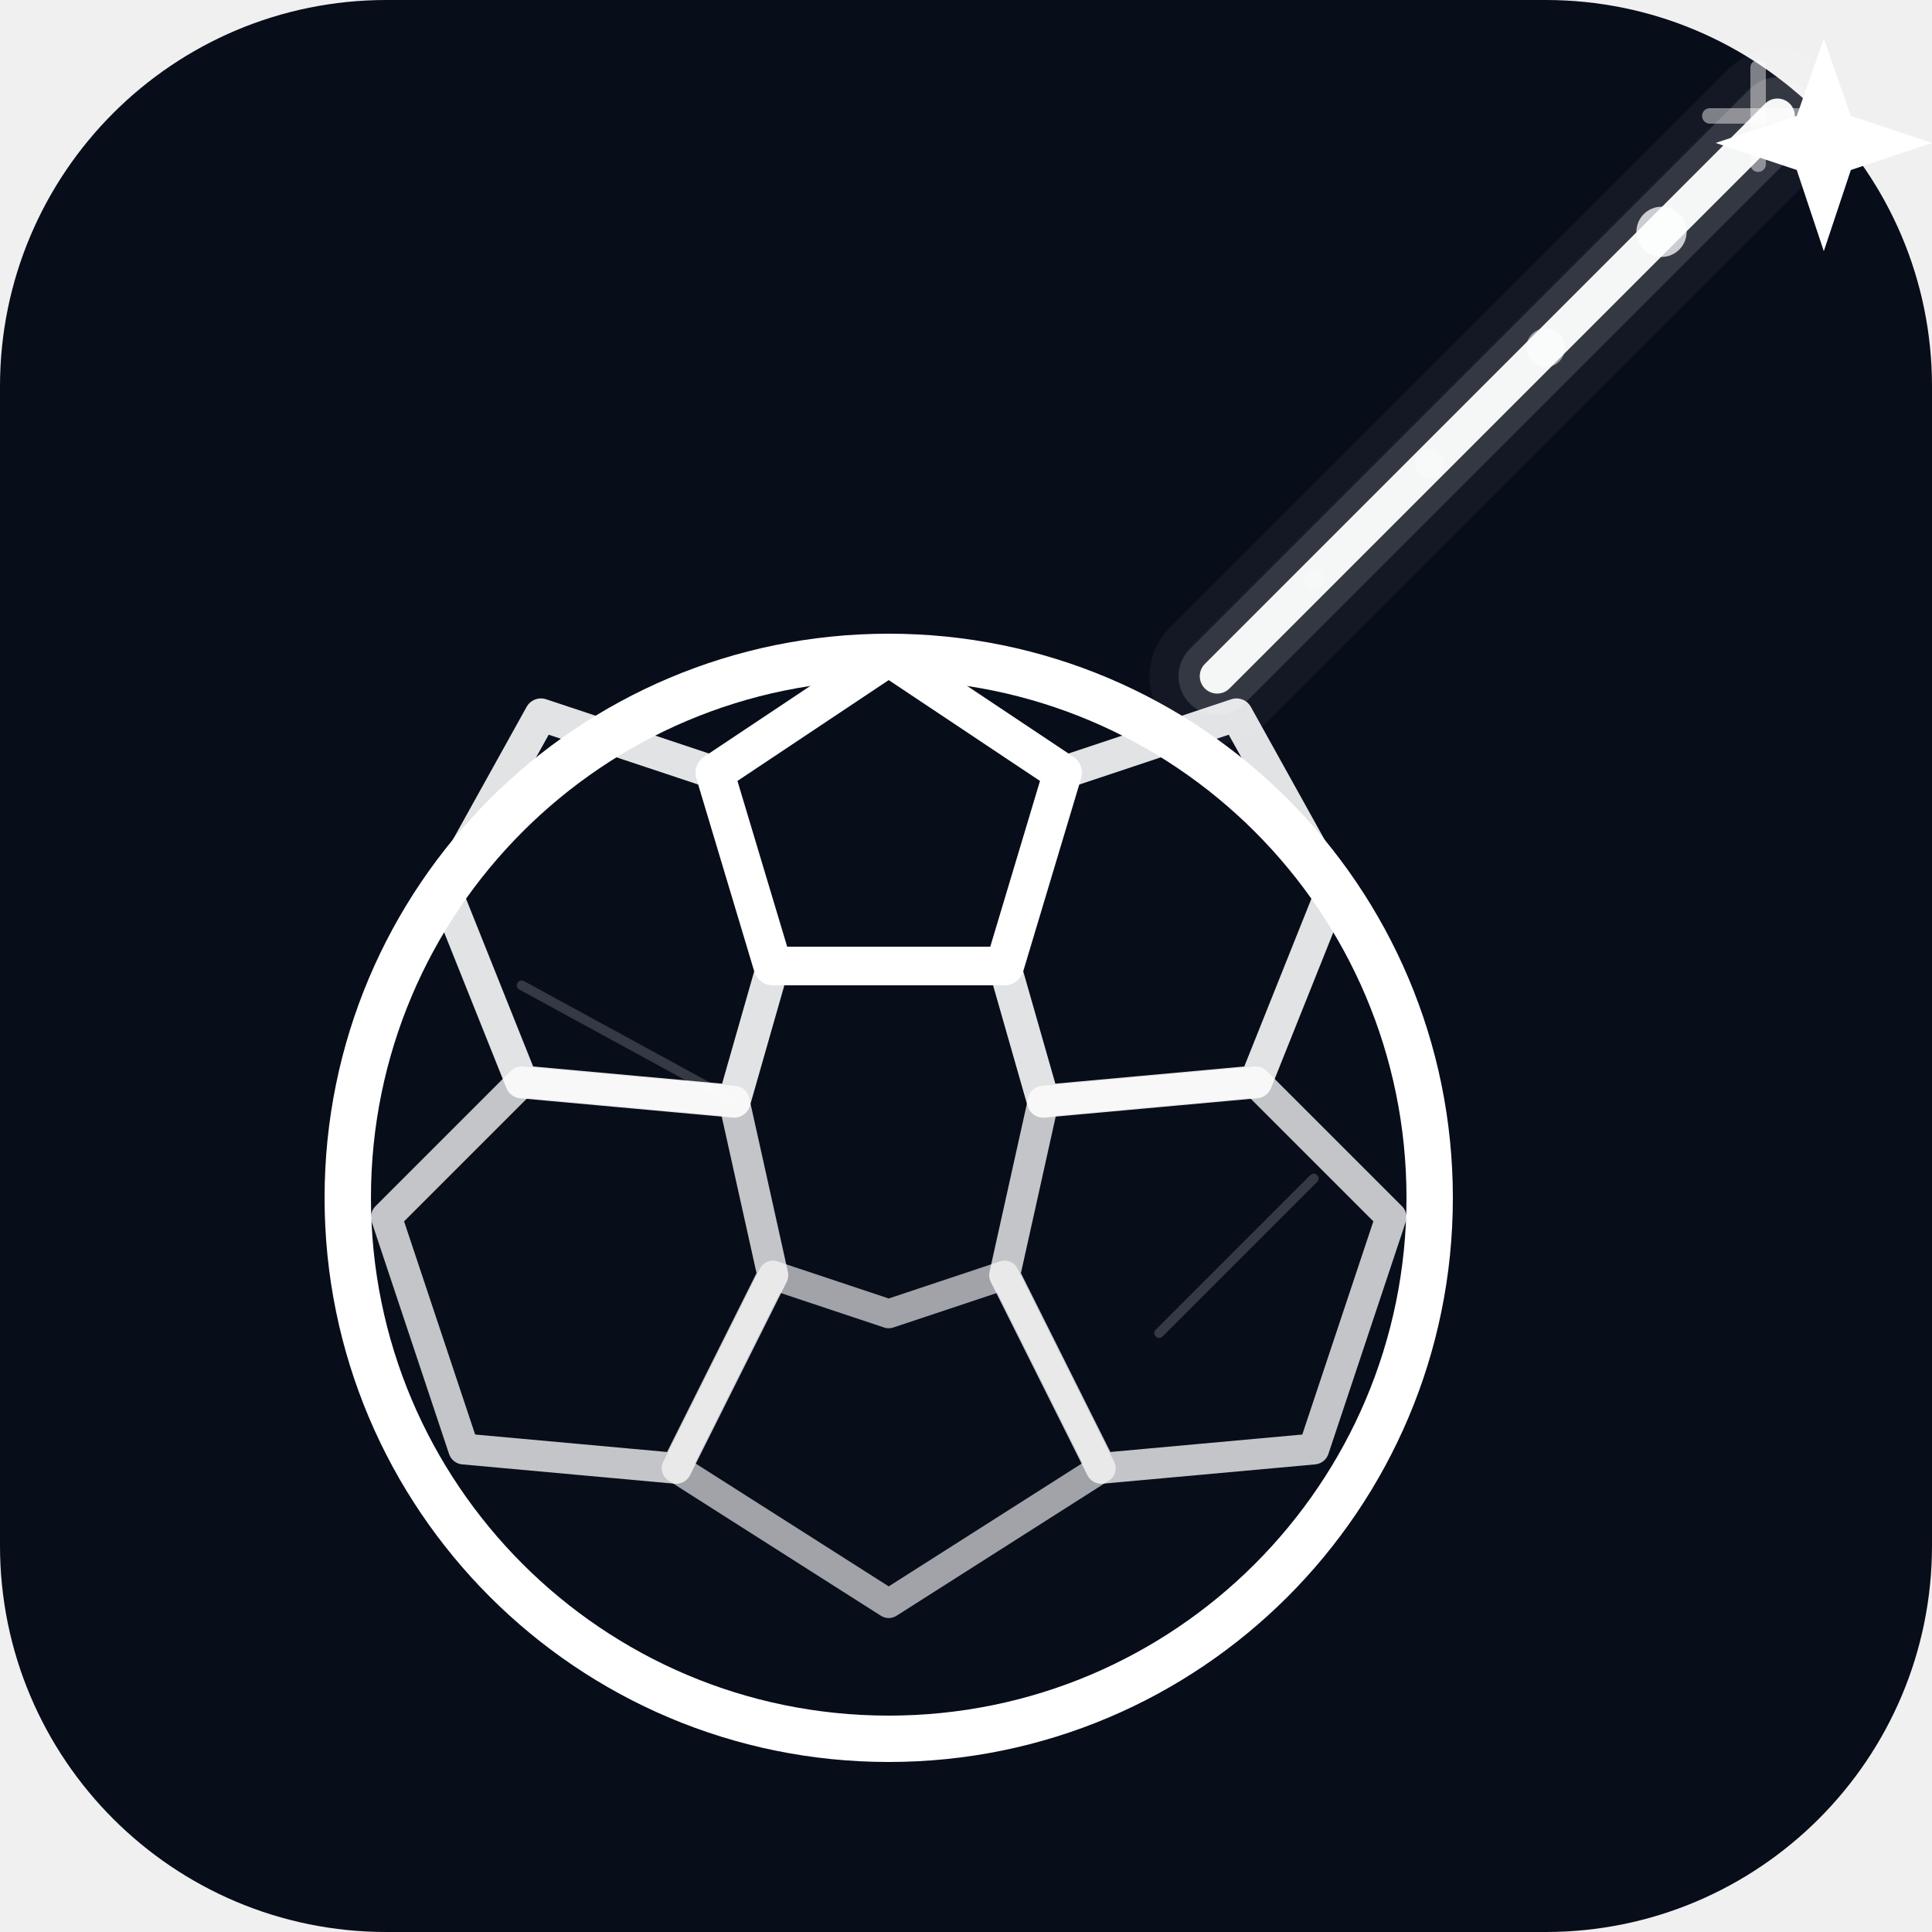
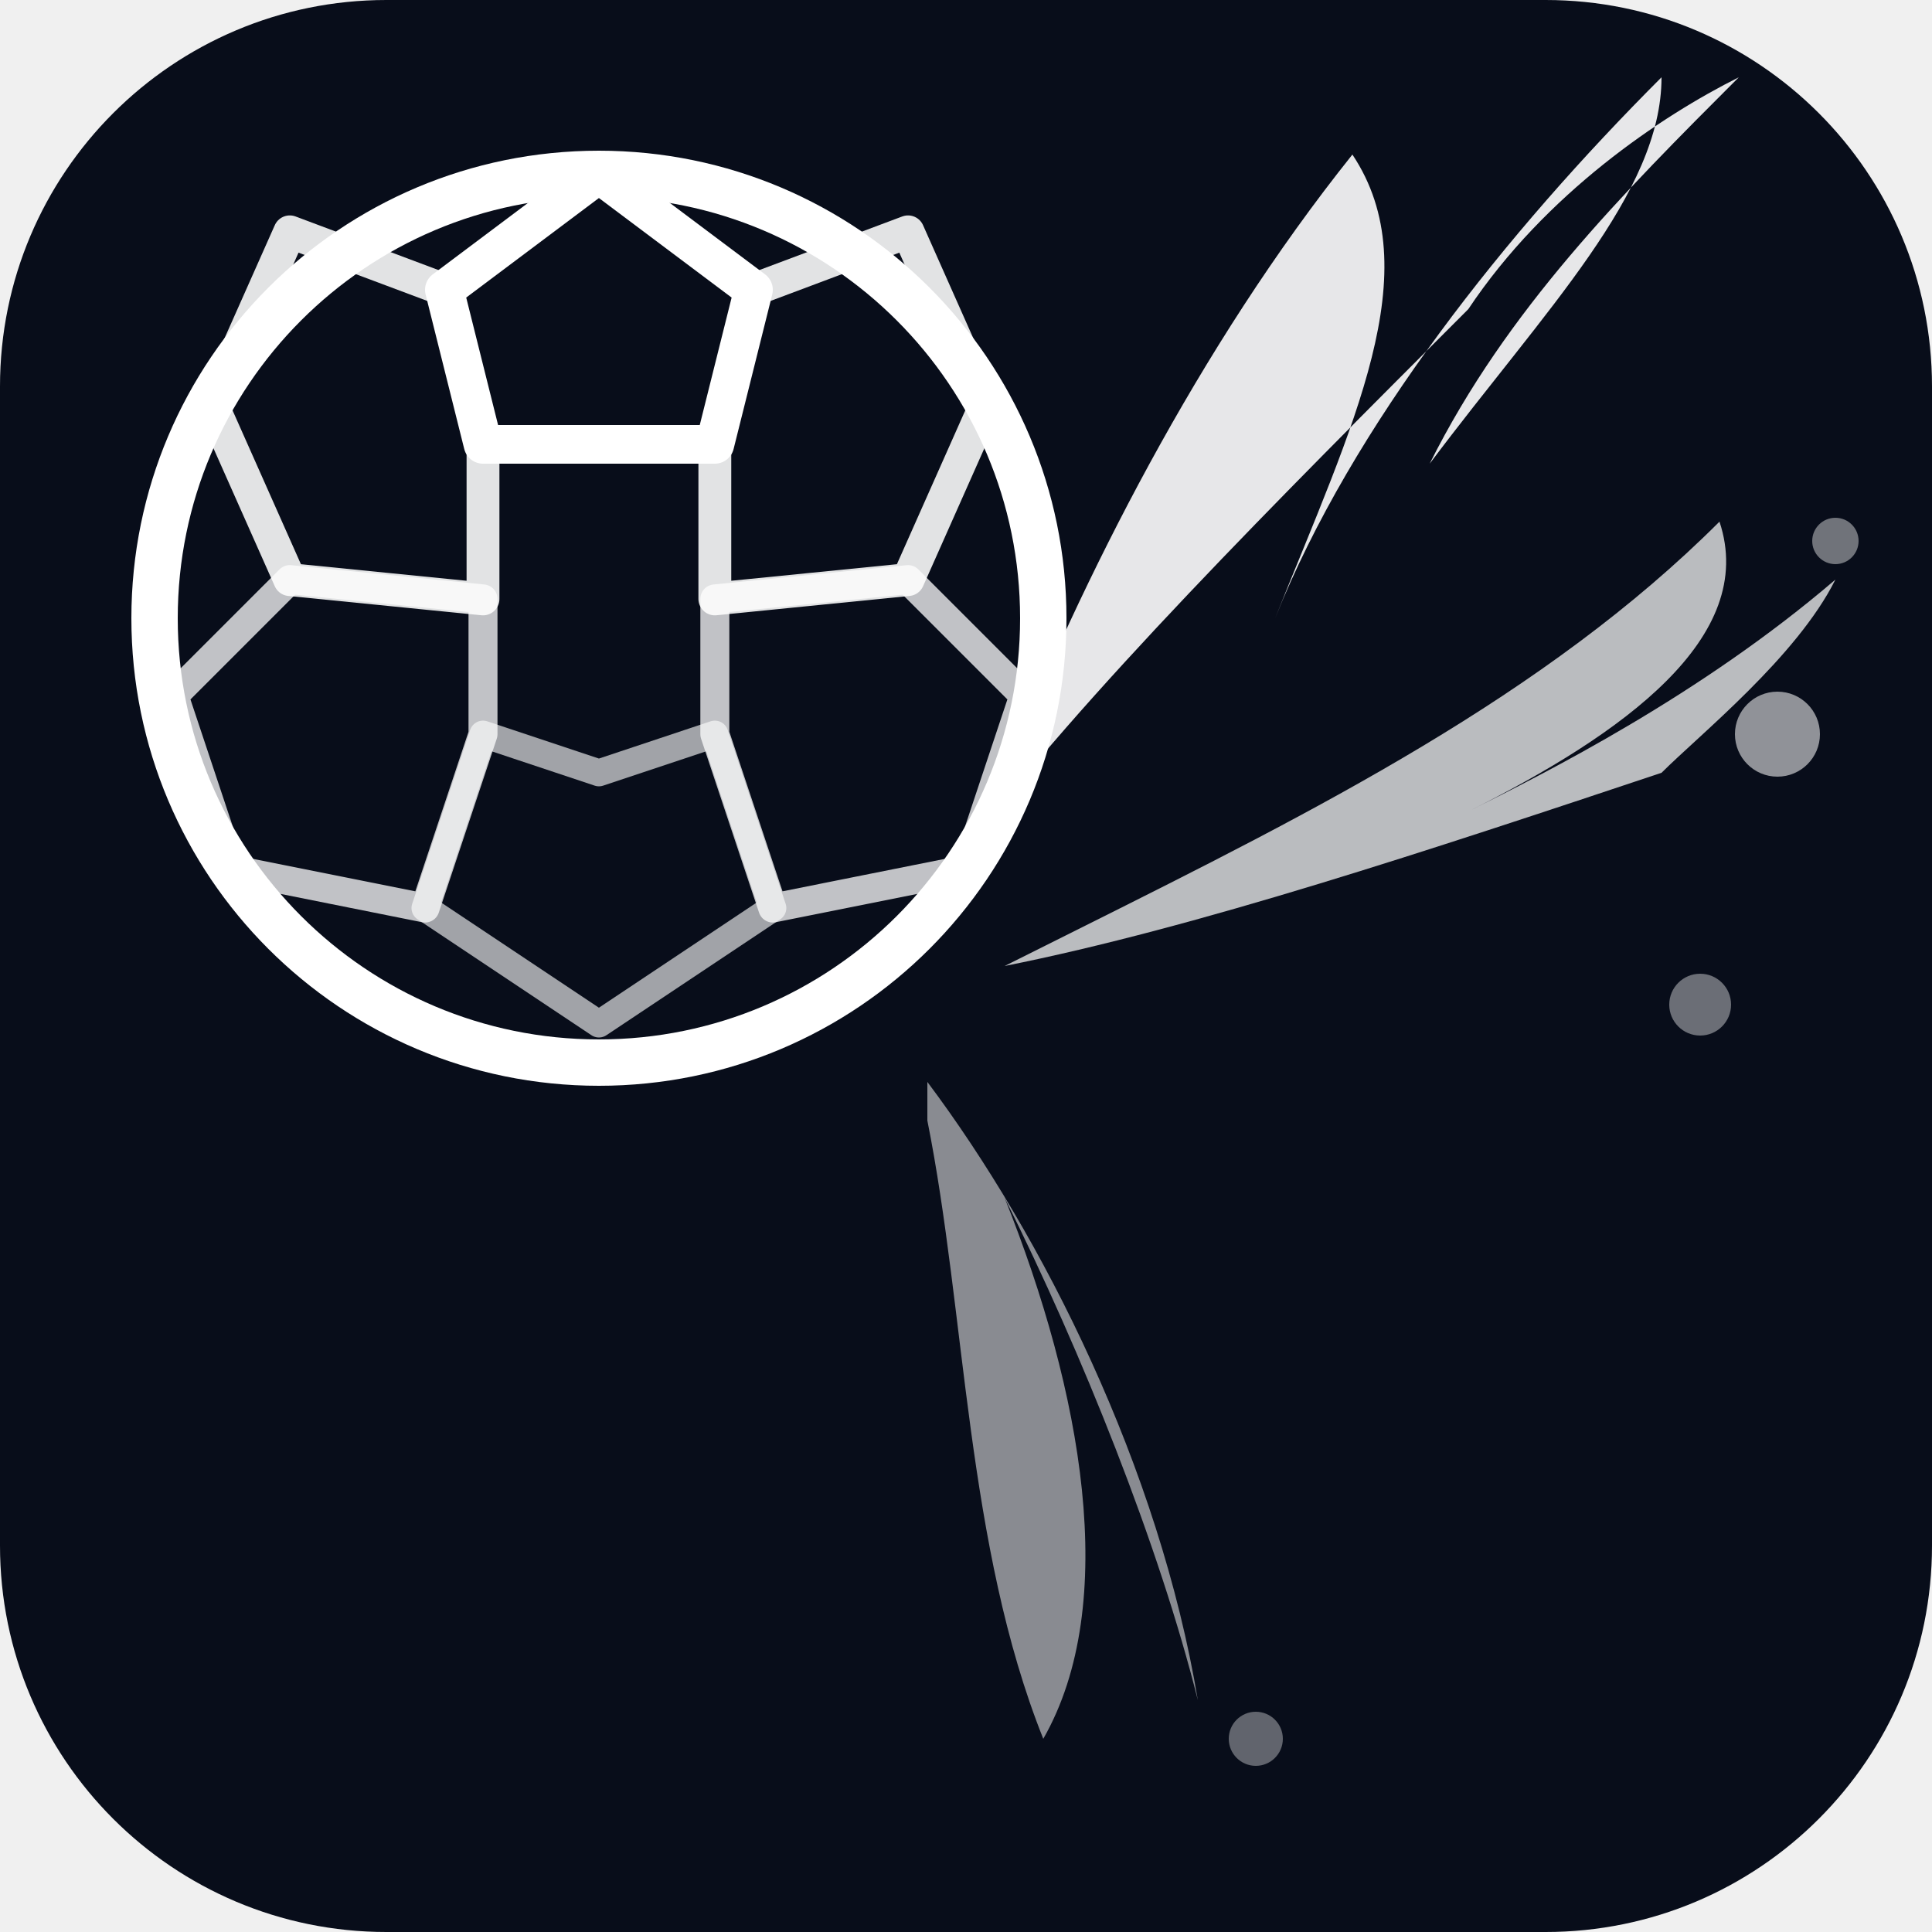
<svg xmlns="http://www.w3.org/2000/svg" viewBox="0 0 100 100">
  <rect width="100" height="100" rx="20" fill="#080d1a" />
-   <line x1="92" y1="6" x2="63" y2="35" stroke="white" stroke-width="7" stroke-linecap="round" opacity="0.05" />
-   <line x1="92" y1="6" x2="63" y2="35" stroke="white" stroke-width="4" stroke-linecap="round" opacity="0.14" />
-   <line x1="92" y1="6" x2="63" y2="35" stroke="white" stroke-width="1.8" stroke-linecap="round" opacity="0.95" />
-   <circle cx="86" cy="12" r="1.3" fill="white" opacity="0.75" />
-   <circle cx="80" cy="18" r="1.0" fill="white" opacity="0.52" />
-   <circle cx="74" cy="24" r="0.75" fill="white" opacity="0.32" />
-   <circle cx="68" cy="30" r="0.55" fill="white" opacity="0.18" />
-   <path d="M93 6 L94.4 2 L95.8 6 L100 7.4 L95.8 8.8 L94.4 13 L93 8.8 L88.8 7.4 Z" fill="white" />
-   <line x1="91" y1="3.5" x2="91" y2="8.5" stroke="white" stroke-width="0.8" stroke-linecap="round" opacity="0.45" />
-   <line x1="88.5" y1="6" x2="93.5" y2="6" stroke="white" stroke-width="0.8" stroke-linecap="round" opacity="0.45" />
-   <circle cx="46" cy="62" r="28" fill="#080d1a" stroke="white" stroke-width="2.4" />
-   <circle cx="46" cy="62" r="28.8" fill="none" stroke="white" stroke-width="0.55" stroke-dasharray="1.8 7" stroke-dashoffset="2" opacity="0.22" />
-   <path d="M46 34 L55 40 L52 50 L40 50 L37 40 Z" fill="none" stroke="white" stroke-width="2.0" stroke-linecap="round" stroke-linejoin="round" />
-   <path d="M55 40 L64 37 L69 46 L65 56 L54 57 L52 50 Z" fill="none" stroke="white" stroke-width="1.7" stroke-linecap="round" stroke-linejoin="round" opacity="0.88" />
-   <path d="M37 40 L28 37 L23 46 L27 56 L38 57 L40 50 Z" fill="none" stroke="white" stroke-width="1.7" stroke-linecap="round" stroke-linejoin="round" opacity="0.88" />
-   <path d="M65 56 L72 63 L68 75 L57 76 L52 66 L54 57 Z" fill="none" stroke="white" stroke-width="1.6" stroke-linecap="round" stroke-linejoin="round" opacity="0.76" />
-   <path d="M27 56 L20 63 L24 75 L35 76 L40 66 L38 57 Z" fill="none" stroke="white" stroke-width="1.6" stroke-linecap="round" stroke-linejoin="round" opacity="0.76" />
-   <path d="M40 66 L35 76 L46 83 L57 76 L52 66 L46 68 Z" fill="none" stroke="white" stroke-width="1.5" stroke-linecap="round" stroke-linejoin="round" opacity="0.62" />
-   <line x1="27" y1="51" x2="38" y2="57" stroke="white" stroke-width="0.5" stroke-linecap="round" opacity="0.18" />
-   <line x1="60" y1="69" x2="68" y2="61" stroke="white" stroke-width="0.5" stroke-linecap="round" opacity="0.18" />
+   <path d="M50 44 C56 36 66 26 76 16 C80 10 86 6 90 4            C84 10 78 16 74 24 C80 16 86 10 86 4            C78 12 70 22 66 32 C70 22 74 14 70 8            C62 18 56 30 52 40 Z" fill="white" opacity="0.90" />
+   <path d="M52 50 C62 48 74 44 86 40            C88 38 93 34 95 30            C88 36 80 40 76 42            C84 38 91 33 89 27            C80 36 68 42 56 48 Z" fill="white" opacity="0.72" />
+   <path d="M48 56 C54 64 60 76 62 88            C60 80 56 70 52 62            C56 72 58 83 54 90            C50 80 50 68 48 58 Z" fill="white" opacity="0.52" />
+   <circle cx="92" cy="38" r="2.2" fill="white" opacity="0.55" />
+   <circle cx="88" cy="52" r="1.6" fill="white" opacity="0.40" />
+   <circle cx="65" cy="90" r="1.4" fill="white" opacity="0.36" />
+   <circle cx="95" cy="28" r="1.2" fill="white" opacity="0.42" />
+   <circle cx="31" cy="32" r="23" fill="#080d1a" stroke="white" stroke-width="2.4" />
+   <circle cx="31" cy="32" r="23.8" fill="none" stroke="white" stroke-width="0.55" stroke-dasharray="1.8 6.5" stroke-dashoffset="2" opacity="0.22" />
+   <path d="M31 9 L39 15 L37 23 L25 23 L23 15 Z" fill="none" stroke="white" stroke-width="2.0" stroke-linecap="round" stroke-linejoin="round" />
+   <path d="M39 15 L47 12 L51 21 L47 30 L37 31 L37 23 Z" fill="none" stroke="white" stroke-width="1.7" stroke-linecap="round" stroke-linejoin="round" opacity="0.88" />
+   <path d="M23 15 L15 12 L11 21 L15 30 L25 31 L25 23 Z" fill="none" stroke="white" stroke-width="1.7" stroke-linecap="round" stroke-linejoin="round" opacity="0.88" />
+   <path d="M47 30 L53 36 L50 45 L40 47 L37 38 L37 31 Z" fill="none" stroke="white" stroke-width="1.5" stroke-linecap="round" stroke-linejoin="round" opacity="0.75" />
+   <path d="M15 30 L9 36 L12 45 L22 47 L25 38 L25 31 Z" fill="none" stroke="white" stroke-width="1.5" stroke-linecap="round" stroke-linejoin="round" opacity="0.75" />
+   <path d="M25 38 L22 47 L31 53 L40 47 L37 38 L31 40 Z" fill="none" stroke="white" stroke-width="1.4" stroke-linecap="round" stroke-linejoin="round" opacity="0.62" />
</svg>
